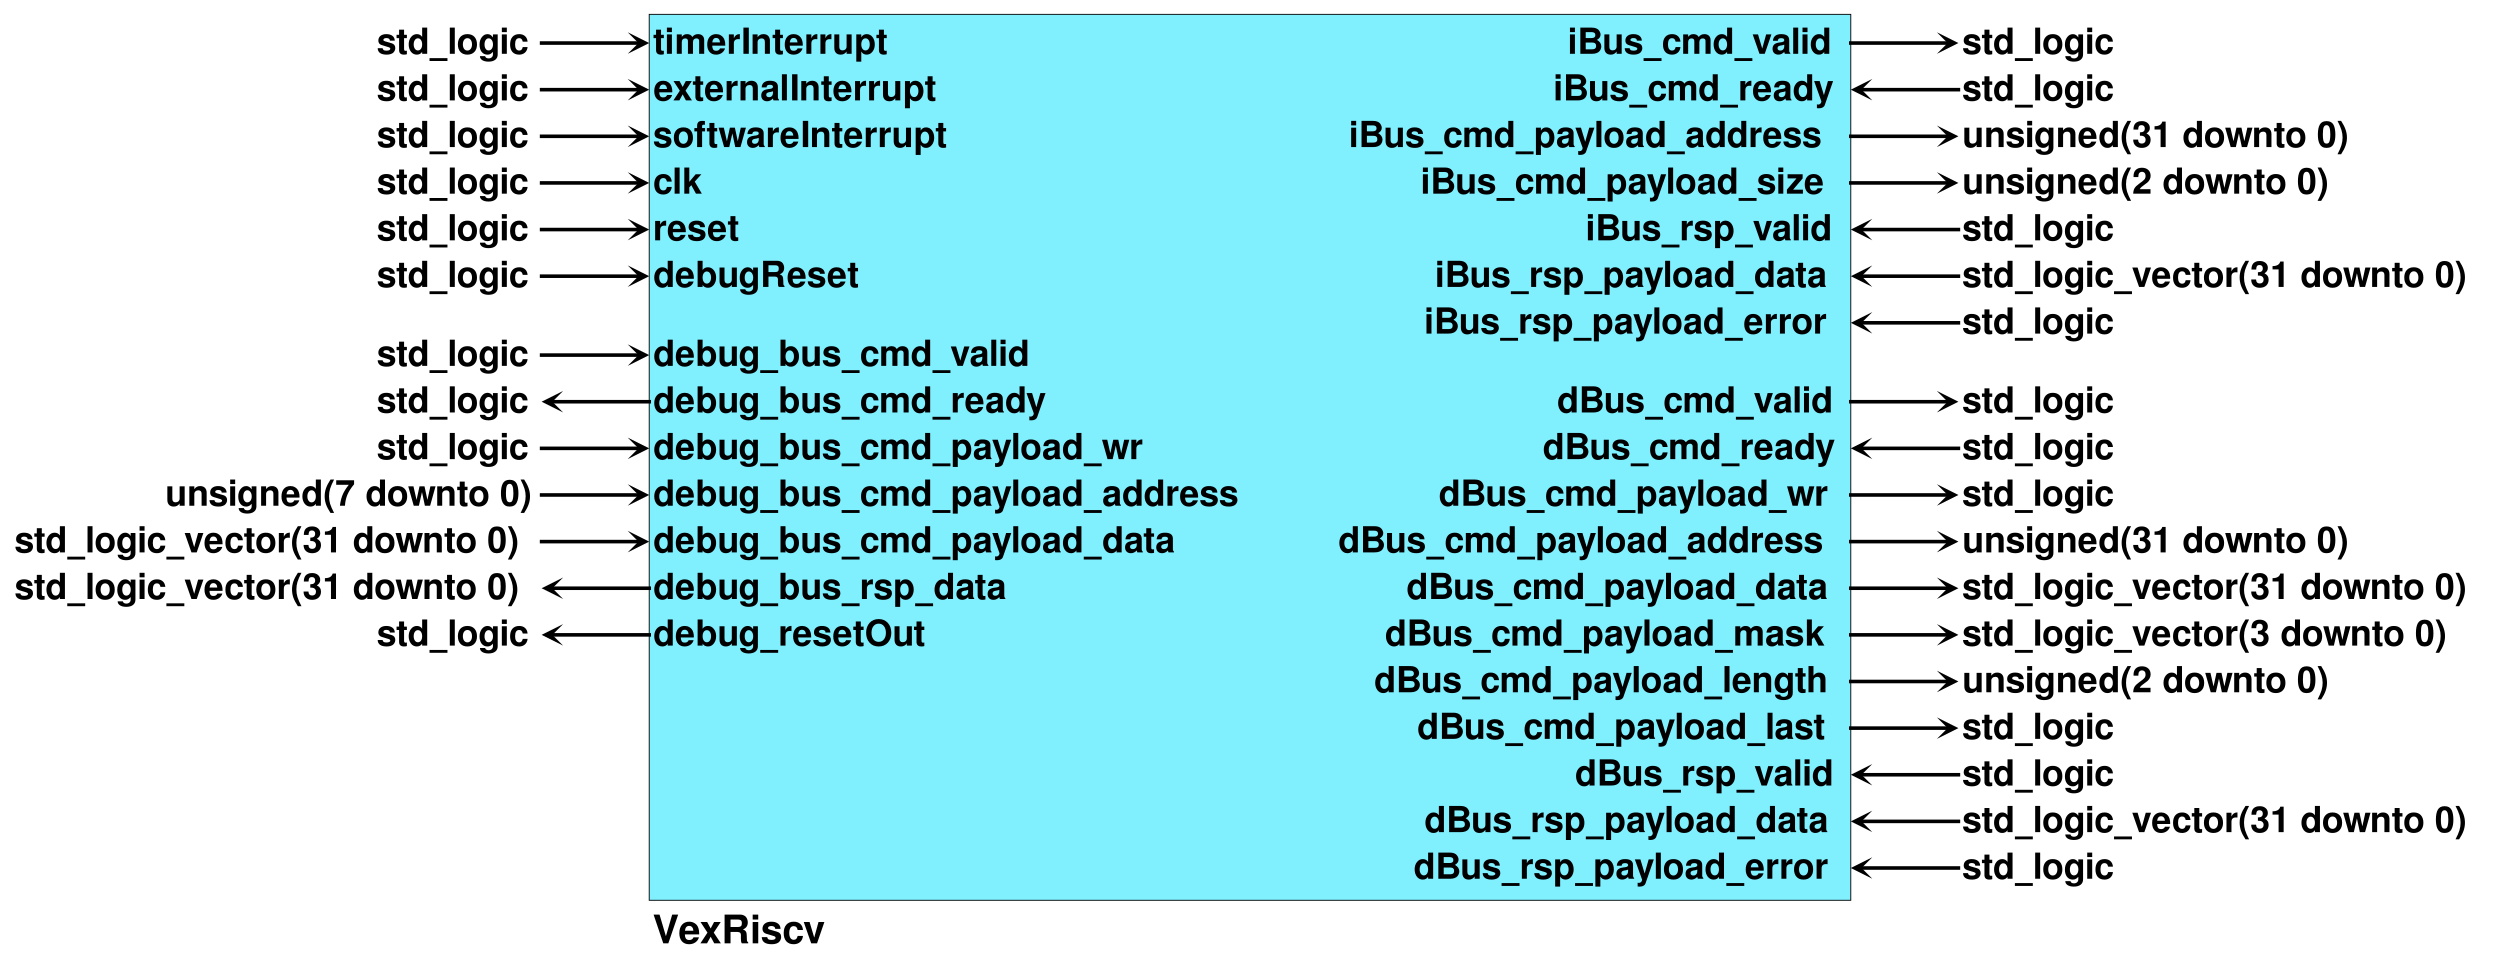
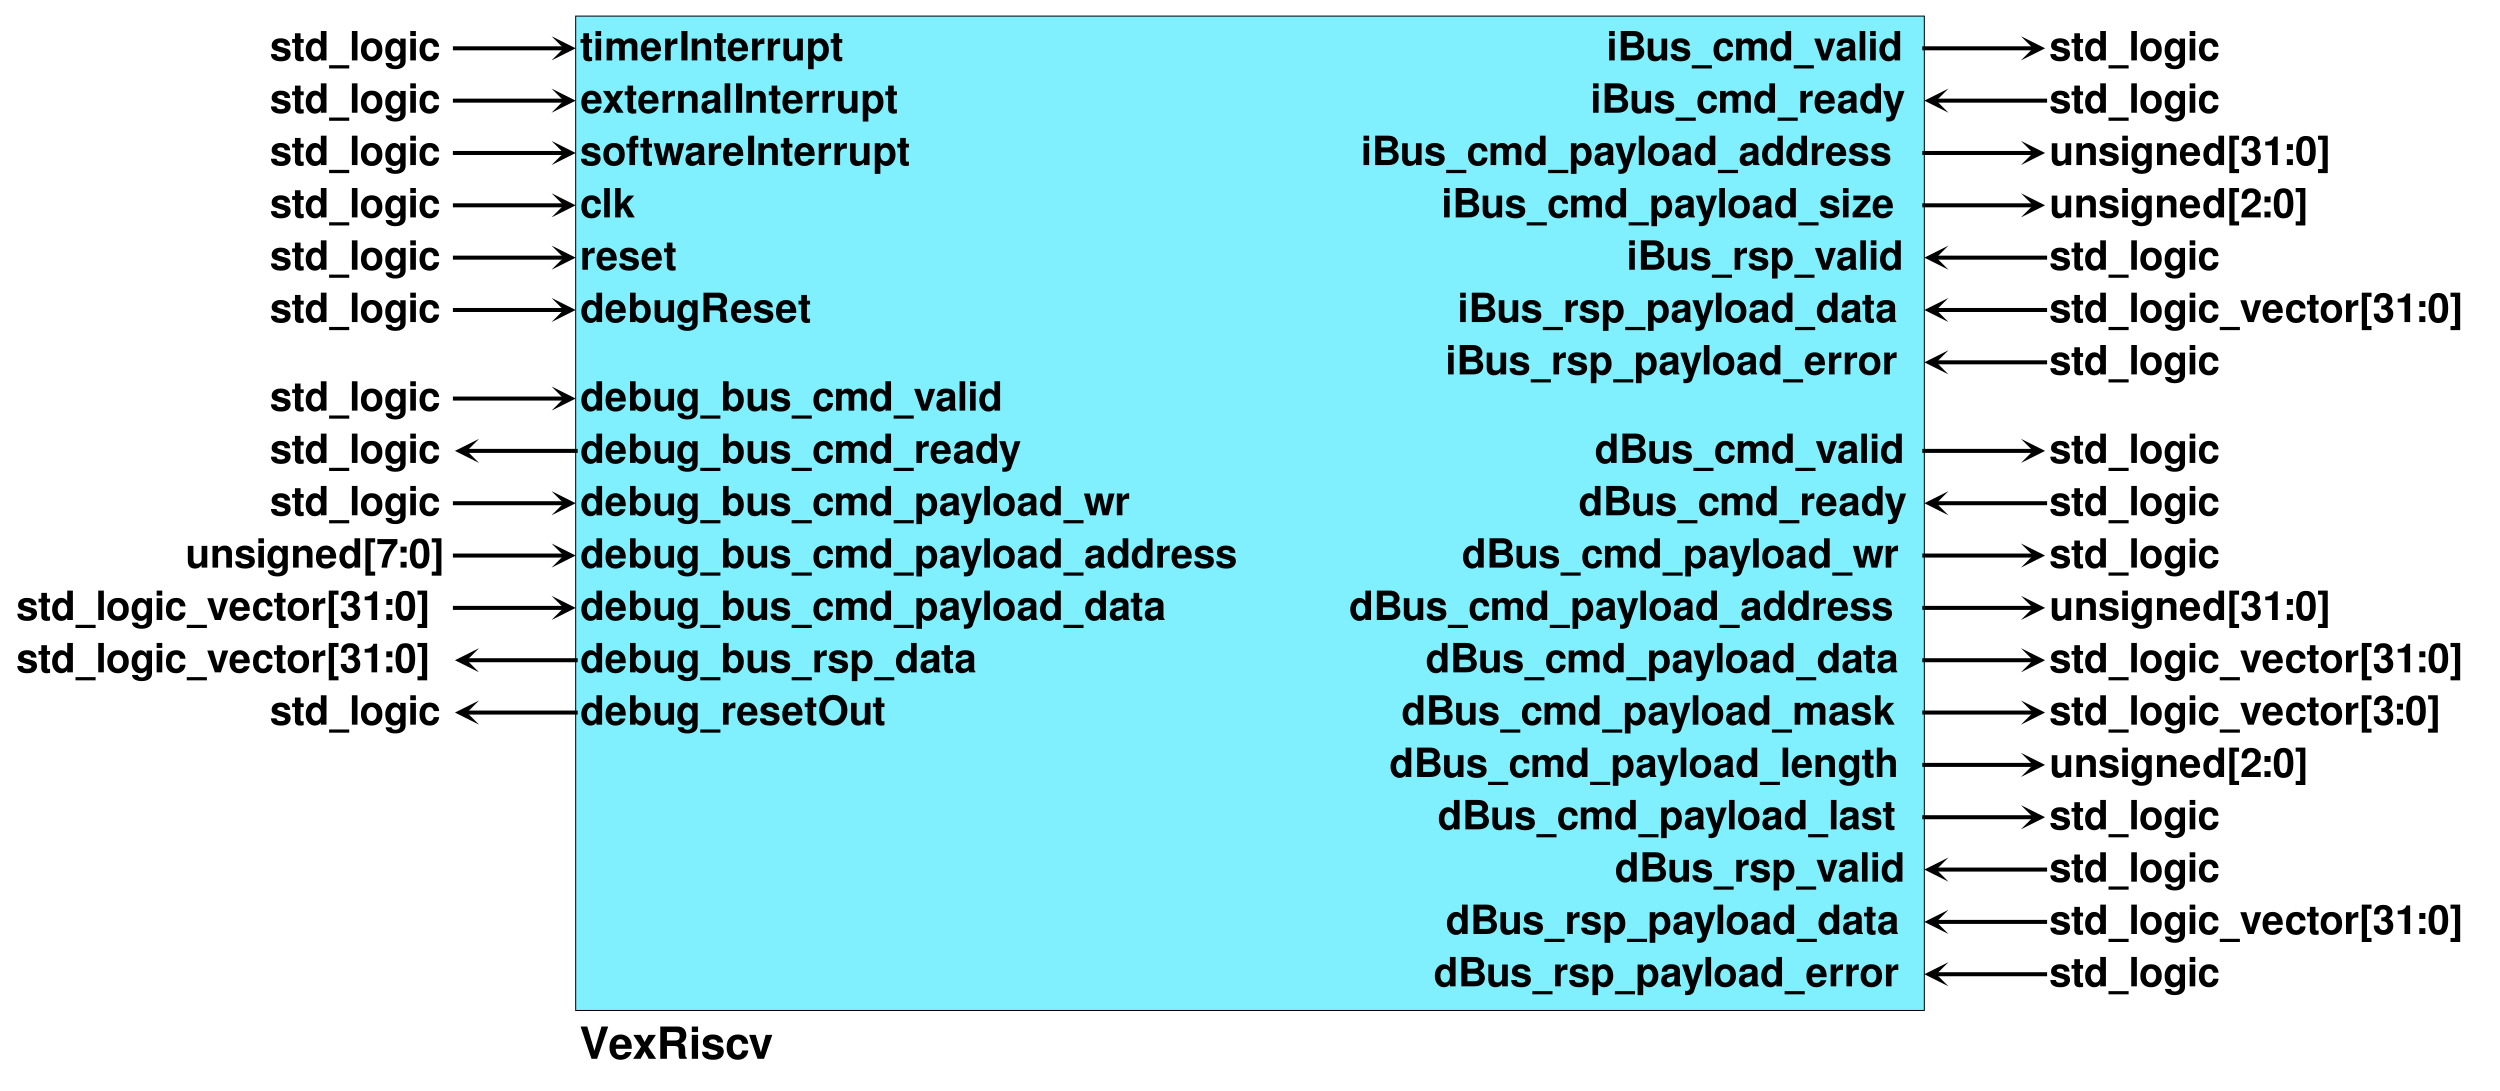
- <svg xmlns="http://www.w3.org/2000/svg" height="271px" version="1.1" viewBox="0 0 697 271" width="697px" x="0px" y="0px">
-   <g transform="translate(181 4)">
+ <svg xmlns="http://www.w3.org/2000/svg" height="271px" version="1.1" viewBox="0 0 621 271" width="621px" x="0px" y="0px">
+   <g transform="translate(143 4)">
    <rect height="247" style="fill:rgb(128,240,255);stroke:none;" width="335" x="0" y="0" />
    <rect height="247" style="fill:none;stroke:rgb(0,0,0);stroke-width:0.25;stroke-miterlimit:10;stroke-linecap:square;" width="335" x="0" y="0" />
    <text style="fill:rgb(0,0,0);stroke:none;font-family:&quot;FreeSans&quot;;font-size:11px;font-weight:bold;" x="1" y="259">VexRiscv</text>
    <text style="fill:rgb(0,0,0);stroke:none;font-family:&quot;FreeSans&quot;;font-size:10px;font-weight:bold;" x="1" y="11">timerInterrupt</text>
    <text style="fill:rgb(0,0,0);stroke:none;font-family:&quot;FreeSans&quot;;font-size:10px;font-weight:bold;" x="1" y="24">externalInterrupt</text>
    <text style="fill:rgb(0,0,0);stroke:none;font-family:&quot;FreeSans&quot;;font-size:10px;font-weight:bold;" x="1" y="37">softwareInterrupt</text>
    <text style="fill:rgb(0,0,0);stroke:none;font-family:&quot;FreeSans&quot;;font-size:10px;font-weight:bold;" x="1" y="50">clk</text>
    <text style="fill:rgb(0,0,0);stroke:none;font-family:&quot;FreeSans&quot;;font-size:10px;font-weight:bold;" x="1" y="63">reset</text>
    <text style="fill:rgb(0,0,0);stroke:none;font-family:&quot;FreeSans&quot;;font-size:10px;font-weight:bold;" x="1" y="76">debugReset</text>
    <text style="fill:rgb(0,0,0);stroke:none;font-family:&quot;FreeSans&quot;;font-size:10px;font-weight:bold;" x="1" y="98">debug_bus_cmd_valid</text>
    <text style="fill:rgb(0,0,0);stroke:none;font-family:&quot;FreeSans&quot;;font-size:10px;font-weight:bold;" x="1" y="111">debug_bus_cmd_ready</text>
    <text style="fill:rgb(0,0,0);stroke:none;font-family:&quot;FreeSans&quot;;font-size:10px;font-weight:bold;" x="1" y="124">debug_bus_cmd_payload_wr</text>
    <text style="fill:rgb(0,0,0);stroke:none;font-family:&quot;FreeSans&quot;;font-size:10px;font-weight:bold;" x="1" y="137">debug_bus_cmd_payload_address</text>
    <text style="fill:rgb(0,0,0);stroke:none;font-family:&quot;FreeSans&quot;;font-size:10px;font-weight:bold;" x="1" y="150">debug_bus_cmd_payload_data</text>
    <text style="fill:rgb(0,0,0);stroke:none;font-family:&quot;FreeSans&quot;;font-size:10px;font-weight:bold;" x="1" y="163">debug_bus_rsp_data</text>
    <text style="fill:rgb(0,0,0);stroke:none;font-family:&quot;FreeSans&quot;;font-size:10px;font-weight:bold;" x="1" y="176">debug_resetOut</text>
    <text style="fill:rgb(0,0,0);stroke:none;font-family:&quot;FreeSans&quot;;font-size:10px;font-weight:bold;" x="256" y="11">iBus_cmd_valid</text>
    <text style="fill:rgb(0,0,0);stroke:none;font-family:&quot;FreeSans&quot;;font-size:10px;font-weight:bold;" x="252" y="24">iBus_cmd_ready</text>
    <text style="fill:rgb(0,0,0);stroke:none;font-family:&quot;FreeSans&quot;;font-size:10px;font-weight:bold;" x="195" y="37">iBus_cmd_payload_address</text>
    <text style="fill:rgb(0,0,0);stroke:none;font-family:&quot;FreeSans&quot;;font-size:10px;font-weight:bold;" x="215" y="50">iBus_cmd_payload_size</text>
    <text style="fill:rgb(0,0,0);stroke:none;font-family:&quot;FreeSans&quot;;font-size:10px;font-weight:bold;" x="261" y="63">iBus_rsp_valid</text>
    <text style="fill:rgb(0,0,0);stroke:none;font-family:&quot;FreeSans&quot;;font-size:10px;font-weight:bold;" x="219" y="76">iBus_rsp_payload_data</text>
    <text style="fill:rgb(0,0,0);stroke:none;font-family:&quot;FreeSans&quot;;font-size:10px;font-weight:bold;" x="216" y="89">iBus_rsp_payload_error</text>
    <text style="fill:rgb(0,0,0);stroke:none;font-family:&quot;FreeSans&quot;;font-size:10px;font-weight:bold;" x="253" y="111">dBus_cmd_valid</text>
    <text style="fill:rgb(0,0,0);stroke:none;font-family:&quot;FreeSans&quot;;font-size:10px;font-weight:bold;" x="249" y="124">dBus_cmd_ready</text>
    <text style="fill:rgb(0,0,0);stroke:none;font-family:&quot;FreeSans&quot;;font-size:10px;font-weight:bold;" x="220" y="137">dBus_cmd_payload_wr</text>
    <text style="fill:rgb(0,0,0);stroke:none;font-family:&quot;FreeSans&quot;;font-size:10px;font-weight:bold;" x="192" y="150">dBus_cmd_payload_address</text>
    <text style="fill:rgb(0,0,0);stroke:none;font-family:&quot;FreeSans&quot;;font-size:10px;font-weight:bold;" x="211" y="163">dBus_cmd_payload_data</text>
    <text style="fill:rgb(0,0,0);stroke:none;font-family:&quot;FreeSans&quot;;font-size:10px;font-weight:bold;" x="205" y="176">dBus_cmd_payload_mask</text>
    <text style="fill:rgb(0,0,0);stroke:none;font-family:&quot;FreeSans&quot;;font-size:10px;font-weight:bold;" x="202" y="189">dBus_cmd_payload_length</text>
    <text style="fill:rgb(0,0,0);stroke:none;font-family:&quot;FreeSans&quot;;font-size:10px;font-weight:bold;" x="214" y="202">dBus_cmd_payload_last</text>
    <text style="fill:rgb(0,0,0);stroke:none;font-family:&quot;FreeSans&quot;;font-size:10px;font-weight:bold;" x="258" y="215">dBus_rsp_valid</text>
    <text style="fill:rgb(0,0,0);stroke:none;font-family:&quot;FreeSans&quot;;font-size:10px;font-weight:bold;" x="216" y="228">dBus_rsp_payload_data</text>
    <text style="fill:rgb(0,0,0);stroke:none;font-family:&quot;FreeSans&quot;;font-size:10px;font-weight:bold;" x="213" y="241">dBus_rsp_payload_error</text>
    <text style="fill:rgb(0,0,0);stroke:none;font-family:&quot;FreeSans&quot;;font-size:10px;font-weight:bold;" x="-76" y="11">std_logic</text>
    <text style="fill:rgb(0,0,0);stroke:none;font-family:&quot;FreeSans&quot;;font-size:10px;font-weight:bold;" x="-76" y="24">std_logic</text>
    <text style="fill:rgb(0,0,0);stroke:none;font-family:&quot;FreeSans&quot;;font-size:10px;font-weight:bold;" x="-76" y="37">std_logic</text>
    <text style="fill:rgb(0,0,0);stroke:none;font-family:&quot;FreeSans&quot;;font-size:10px;font-weight:bold;" x="-76" y="50">std_logic</text>
    <text style="fill:rgb(0,0,0);stroke:none;font-family:&quot;FreeSans&quot;;font-size:10px;font-weight:bold;" x="-76" y="63">std_logic</text>
    <text style="fill:rgb(0,0,0);stroke:none;font-family:&quot;FreeSans&quot;;font-size:10px;font-weight:bold;" x="-76" y="76">std_logic</text>
    <text style="fill:rgb(0,0,0);stroke:none;font-family:&quot;FreeSans&quot;;font-size:10px;font-weight:bold;" x="-76" y="98">std_logic</text>
    <text style="fill:rgb(0,0,0);stroke:none;font-family:&quot;FreeSans&quot;;font-size:10px;font-weight:bold;" x="-76" y="111">std_logic</text>
    <text style="fill:rgb(0,0,0);stroke:none;font-family:&quot;FreeSans&quot;;font-size:10px;font-weight:bold;" x="-76" y="124">std_logic</text>
-     <text style="fill:rgb(0,0,0);stroke:none;font-family:&quot;FreeSans&quot;;font-size:10px;font-weight:bold;" x="-135" y="137">unsigned(7 downto 0)</text>
-     <text style="fill:rgb(0,0,0);stroke:none;font-family:&quot;FreeSans&quot;;font-size:10px;font-weight:bold;" x="-177" y="150">std_logic_vector(31 downto 0)</text>
-     <text style="fill:rgb(0,0,0);stroke:none;font-family:&quot;FreeSans&quot;;font-size:10px;font-weight:bold;" x="-177" y="163">std_logic_vector(31 downto 0)</text>
+     <text style="fill:rgb(0,0,0);stroke:none;font-family:&quot;FreeSans&quot;;font-size:10px;font-weight:bold;" x="-97" y="137">unsigned[7:0]</text>
+     <text style="fill:rgb(0,0,0);stroke:none;font-family:&quot;FreeSans&quot;;font-size:10px;font-weight:bold;" x="-139" y="150">std_logic_vector[31:0]</text>
+     <text style="fill:rgb(0,0,0);stroke:none;font-family:&quot;FreeSans&quot;;font-size:10px;font-weight:bold;" x="-139" y="163">std_logic_vector[31:0]</text>
    <text style="fill:rgb(0,0,0);stroke:none;font-family:&quot;FreeSans&quot;;font-size:10px;font-weight:bold;" x="-76" y="176">std_logic</text>
    <text style="fill:rgb(0,0,0);stroke:none;font-family:&quot;FreeSans&quot;;font-size:10px;font-weight:bold;" x="366" y="11">std_logic</text>
    <text style="fill:rgb(0,0,0);stroke:none;font-family:&quot;FreeSans&quot;;font-size:10px;font-weight:bold;" x="366" y="24">std_logic</text>
-     <text style="fill:rgb(0,0,0);stroke:none;font-family:&quot;FreeSans&quot;;font-size:10px;font-weight:bold;" x="366" y="37">unsigned(31 downto 0)</text>
-     <text style="fill:rgb(0,0,0);stroke:none;font-family:&quot;FreeSans&quot;;font-size:10px;font-weight:bold;" x="366" y="50">unsigned(2 downto 0)</text>
+     <text style="fill:rgb(0,0,0);stroke:none;font-family:&quot;FreeSans&quot;;font-size:10px;font-weight:bold;" x="366" y="37">unsigned[31:0]</text>
+     <text style="fill:rgb(0,0,0);stroke:none;font-family:&quot;FreeSans&quot;;font-size:10px;font-weight:bold;" x="366" y="50">unsigned[2:0]</text>
    <text style="fill:rgb(0,0,0);stroke:none;font-family:&quot;FreeSans&quot;;font-size:10px;font-weight:bold;" x="366" y="63">std_logic</text>
-     <text style="fill:rgb(0,0,0);stroke:none;font-family:&quot;FreeSans&quot;;font-size:10px;font-weight:bold;" x="366" y="76">std_logic_vector(31 downto 0)</text>
+     <text style="fill:rgb(0,0,0);stroke:none;font-family:&quot;FreeSans&quot;;font-size:10px;font-weight:bold;" x="366" y="76">std_logic_vector[31:0]</text>
    <text style="fill:rgb(0,0,0);stroke:none;font-family:&quot;FreeSans&quot;;font-size:10px;font-weight:bold;" x="366" y="89">std_logic</text>
    <text style="fill:rgb(0,0,0);stroke:none;font-family:&quot;FreeSans&quot;;font-size:10px;font-weight:bold;" x="366" y="111">std_logic</text>
    <text style="fill:rgb(0,0,0);stroke:none;font-family:&quot;FreeSans&quot;;font-size:10px;font-weight:bold;" x="366" y="124">std_logic</text>
    <text style="fill:rgb(0,0,0);stroke:none;font-family:&quot;FreeSans&quot;;font-size:10px;font-weight:bold;" x="366" y="137">std_logic</text>
-     <text style="fill:rgb(0,0,0);stroke:none;font-family:&quot;FreeSans&quot;;font-size:10px;font-weight:bold;" x="366" y="150">unsigned(31 downto 0)</text>
-     <text style="fill:rgb(0,0,0);stroke:none;font-family:&quot;FreeSans&quot;;font-size:10px;font-weight:bold;" x="366" y="163">std_logic_vector(31 downto 0)</text>
-     <text style="fill:rgb(0,0,0);stroke:none;font-family:&quot;FreeSans&quot;;font-size:10px;font-weight:bold;" x="366" y="176">std_logic_vector(3 downto 0)</text>
-     <text style="fill:rgb(0,0,0);stroke:none;font-family:&quot;FreeSans&quot;;font-size:10px;font-weight:bold;" x="366" y="189">unsigned(2 downto 0)</text>
+     <text style="fill:rgb(0,0,0);stroke:none;font-family:&quot;FreeSans&quot;;font-size:10px;font-weight:bold;" x="366" y="150">unsigned[31:0]</text>
+     <text style="fill:rgb(0,0,0);stroke:none;font-family:&quot;FreeSans&quot;;font-size:10px;font-weight:bold;" x="366" y="163">std_logic_vector[31:0]</text>
+     <text style="fill:rgb(0,0,0);stroke:none;font-family:&quot;FreeSans&quot;;font-size:10px;font-weight:bold;" x="366" y="176">std_logic_vector[3:0]</text>
+     <text style="fill:rgb(0,0,0);stroke:none;font-family:&quot;FreeSans&quot;;font-size:10px;font-weight:bold;" x="366" y="189">unsigned[2:0]</text>
    <text style="fill:rgb(0,0,0);stroke:none;font-family:&quot;FreeSans&quot;;font-size:10px;font-weight:bold;" x="366" y="202">std_logic</text>
    <text style="fill:rgb(0,0,0);stroke:none;font-family:&quot;FreeSans&quot;;font-size:10px;font-weight:bold;" x="366" y="215">std_logic</text>
-     <text style="fill:rgb(0,0,0);stroke:none;font-family:&quot;FreeSans&quot;;font-size:10px;font-weight:bold;" x="366" y="228">std_logic_vector(31 downto 0)</text>
+     <text style="fill:rgb(0,0,0);stroke:none;font-family:&quot;FreeSans&quot;;font-size:10px;font-weight:bold;" x="366" y="228">std_logic_vector[31:0]</text>
    <text style="fill:rgb(0,0,0);stroke:none;font-family:&quot;FreeSans&quot;;font-size:10px;font-weight:bold;" x="366" y="241">std_logic</text>
    <line style="fill:none;stroke:rgb(0,0,0);stroke-miterlimit:10;stroke-linecap:square;" x1="-30" x2="-3" y1="8" y2="8" />
    <path d="M0,8 L-6.0,11 L-3.0,8 L-6.0,5 Z" style="fill:rgb(0,0,0);stroke:none;" />
    <line style="fill:none;stroke:rgb(0,0,0);stroke-miterlimit:10;stroke-linecap:square;" x1="-30" x2="-3" y1="21" y2="21" />
    <path d="M0,21 L-6.0,24 L-3.0,21 L-6.0,18 Z" style="fill:rgb(0,0,0);stroke:none;" />
    <line style="fill:none;stroke:rgb(0,0,0);stroke-miterlimit:10;stroke-linecap:square;" x1="-30" x2="-3" y1="34" y2="34" />
    <path d="M0,34 L-6.0,37 L-3.0,34 L-6.0,31 Z" style="fill:rgb(0,0,0);stroke:none;" />
    <line style="fill:none;stroke:rgb(0,0,0);stroke-miterlimit:10;stroke-linecap:square;" x1="-30" x2="-3" y1="47" y2="47" />
    <path d="M0,47 L-6.0,50 L-3.0,47 L-6.0,44 Z" style="fill:rgb(0,0,0);stroke:none;" />
    <line style="fill:none;stroke:rgb(0,0,0);stroke-miterlimit:10;stroke-linecap:square;" x1="-30" x2="-3" y1="60" y2="60" />
    <path d="M0,60 L-6.0,63 L-3.0,60 L-6.0,57 Z" style="fill:rgb(0,0,0);stroke:none;" />
    <line style="fill:none;stroke:rgb(0,0,0);stroke-miterlimit:10;stroke-linecap:square;" x1="-30" x2="-3" y1="73" y2="73" />
    <path d="M0,73 L-6.0,76 L-3.0,73 L-6.0,70 Z" style="fill:rgb(0,0,0);stroke:none;" />
    <line style="fill:none;stroke:rgb(0,0,0);stroke-miterlimit:10;stroke-linecap:square;" x1="-30" x2="-3" y1="95" y2="95" />
    <path d="M0,95 L-6.0,98 L-3.0,95 L-6.0,92 Z" style="fill:rgb(0,0,0);stroke:none;" />
    <line style="fill:none;stroke:rgb(0,0,0);stroke-miterlimit:10;stroke-linecap:square;" x1="-27" x2="0" y1="108" y2="108" />
    <path d="M-30,108 L-24.0,111 L-27.0,108 L-24.0,105 Z" style="fill:rgb(0,0,0);stroke:none;" />
    <line style="fill:none;stroke:rgb(0,0,0);stroke-miterlimit:10;stroke-linecap:square;" x1="-30" x2="-3" y1="121" y2="121" />
    <path d="M0,121 L-6.0,124 L-3.0,121 L-6.0,118 Z" style="fill:rgb(0,0,0);stroke:none;" />
    <line style="fill:none;stroke:rgb(0,0,0);stroke-miterlimit:10;stroke-linecap:square;" x1="-30" x2="-3" y1="134" y2="134" />
    <path d="M0,134 L-6.0,137 L-3.0,134 L-6.0,131 Z" style="fill:rgb(0,0,0);stroke:none;" />
    <line style="fill:none;stroke:rgb(0,0,0);stroke-miterlimit:10;stroke-linecap:square;" x1="-30" x2="-3" y1="147" y2="147" />
    <path d="M0,147 L-6.0,150 L-3.0,147 L-6.0,144 Z" style="fill:rgb(0,0,0);stroke:none;" />
    <line style="fill:none;stroke:rgb(0,0,0);stroke-miterlimit:10;stroke-linecap:square;" x1="-27" x2="0" y1="160" y2="160" />
    <path d="M-30,160 L-24.0,163 L-27.0,160 L-24.0,157 Z" style="fill:rgb(0,0,0);stroke:none;" />
    <line style="fill:none;stroke:rgb(0,0,0);stroke-miterlimit:10;stroke-linecap:square;" x1="-27" x2="0" y1="173" y2="173" />
    <path d="M-30,173 L-24.0,176 L-27.0,173 L-24.0,170 Z" style="fill:rgb(0,0,0);stroke:none;" />
    <line style="fill:none;stroke:rgb(0,0,0);stroke-miterlimit:10;stroke-linecap:square;" x1="335" x2="362" y1="8" y2="8" />
    <path d="M365,8 L359.0,11 L362.0,8 L359.0,5 Z" style="fill:rgb(0,0,0);stroke:none;" />
    <line style="fill:none;stroke:rgb(0,0,0);stroke-miterlimit:10;stroke-linecap:square;" x1="338" x2="365" y1="21" y2="21" />
    <path d="M335,21 L341.0,24 L338.0,21 L341.0,18 Z" style="fill:rgb(0,0,0);stroke:none;" />
    <line style="fill:none;stroke:rgb(0,0,0);stroke-miterlimit:10;stroke-linecap:square;" x1="335" x2="362" y1="34" y2="34" />
    <path d="M365,34 L359.0,37 L362.0,34 L359.0,31 Z" style="fill:rgb(0,0,0);stroke:none;" />
    <line style="fill:none;stroke:rgb(0,0,0);stroke-miterlimit:10;stroke-linecap:square;" x1="335" x2="362" y1="47" y2="47" />
    <path d="M365,47 L359.0,50 L362.0,47 L359.0,44 Z" style="fill:rgb(0,0,0);stroke:none;" />
    <line style="fill:none;stroke:rgb(0,0,0);stroke-miterlimit:10;stroke-linecap:square;" x1="338" x2="365" y1="60" y2="60" />
    <path d="M335,60 L341.0,63 L338.0,60 L341.0,57 Z" style="fill:rgb(0,0,0);stroke:none;" />
    <line style="fill:none;stroke:rgb(0,0,0);stroke-miterlimit:10;stroke-linecap:square;" x1="338" x2="365" y1="73" y2="73" />
    <path d="M335,73 L341.0,76 L338.0,73 L341.0,70 Z" style="fill:rgb(0,0,0);stroke:none;" />
    <line style="fill:none;stroke:rgb(0,0,0);stroke-miterlimit:10;stroke-linecap:square;" x1="338" x2="365" y1="86" y2="86" />
    <path d="M335,86 L341.0,89 L338.0,86 L341.0,83 Z" style="fill:rgb(0,0,0);stroke:none;" />
    <line style="fill:none;stroke:rgb(0,0,0);stroke-miterlimit:10;stroke-linecap:square;" x1="335" x2="362" y1="108" y2="108" />
    <path d="M365,108 L359.0,111 L362.0,108 L359.0,105 Z" style="fill:rgb(0,0,0);stroke:none;" />
    <line style="fill:none;stroke:rgb(0,0,0);stroke-miterlimit:10;stroke-linecap:square;" x1="338" x2="365" y1="121" y2="121" />
    <path d="M335,121 L341.0,124 L338.0,121 L341.0,118 Z" style="fill:rgb(0,0,0);stroke:none;" />
    <line style="fill:none;stroke:rgb(0,0,0);stroke-miterlimit:10;stroke-linecap:square;" x1="335" x2="362" y1="134" y2="134" />
    <path d="M365,134 L359.0,137 L362.0,134 L359.0,131 Z" style="fill:rgb(0,0,0);stroke:none;" />
    <line style="fill:none;stroke:rgb(0,0,0);stroke-miterlimit:10;stroke-linecap:square;" x1="335" x2="362" y1="147" y2="147" />
    <path d="M365,147 L359.0,150 L362.0,147 L359.0,144 Z" style="fill:rgb(0,0,0);stroke:none;" />
    <line style="fill:none;stroke:rgb(0,0,0);stroke-miterlimit:10;stroke-linecap:square;" x1="335" x2="362" y1="160" y2="160" />
    <path d="M365,160 L359.0,163 L362.0,160 L359.0,157 Z" style="fill:rgb(0,0,0);stroke:none;" />
    <line style="fill:none;stroke:rgb(0,0,0);stroke-miterlimit:10;stroke-linecap:square;" x1="335" x2="362" y1="173" y2="173" />
    <path d="M365,173 L359.0,176 L362.0,173 L359.0,170 Z" style="fill:rgb(0,0,0);stroke:none;" />
    <line style="fill:none;stroke:rgb(0,0,0);stroke-miterlimit:10;stroke-linecap:square;" x1="335" x2="362" y1="186" y2="186" />
    <path d="M365,186 L359.0,189 L362.0,186 L359.0,183 Z" style="fill:rgb(0,0,0);stroke:none;" />
    <line style="fill:none;stroke:rgb(0,0,0);stroke-miterlimit:10;stroke-linecap:square;" x1="335" x2="362" y1="199" y2="199" />
    <path d="M365,199 L359.0,202 L362.0,199 L359.0,196 Z" style="fill:rgb(0,0,0);stroke:none;" />
    <line style="fill:none;stroke:rgb(0,0,0);stroke-miterlimit:10;stroke-linecap:square;" x1="338" x2="365" y1="212" y2="212" />
    <path d="M335,212 L341.0,215 L338.0,212 L341.0,209 Z" style="fill:rgb(0,0,0);stroke:none;" />
    <line style="fill:none;stroke:rgb(0,0,0);stroke-miterlimit:10;stroke-linecap:square;" x1="338" x2="365" y1="225" y2="225" />
    <path d="M335,225 L341.0,228 L338.0,225 L341.0,222 Z" style="fill:rgb(0,0,0);stroke:none;" />
    <line style="fill:none;stroke:rgb(0,0,0);stroke-miterlimit:10;stroke-linecap:square;" x1="338" x2="365" y1="238" y2="238" />
    <path d="M335,238 L341.0,241 L338.0,238 L341.0,235 Z" style="fill:rgb(0,0,0);stroke:none;" />
  </g>
</svg>
